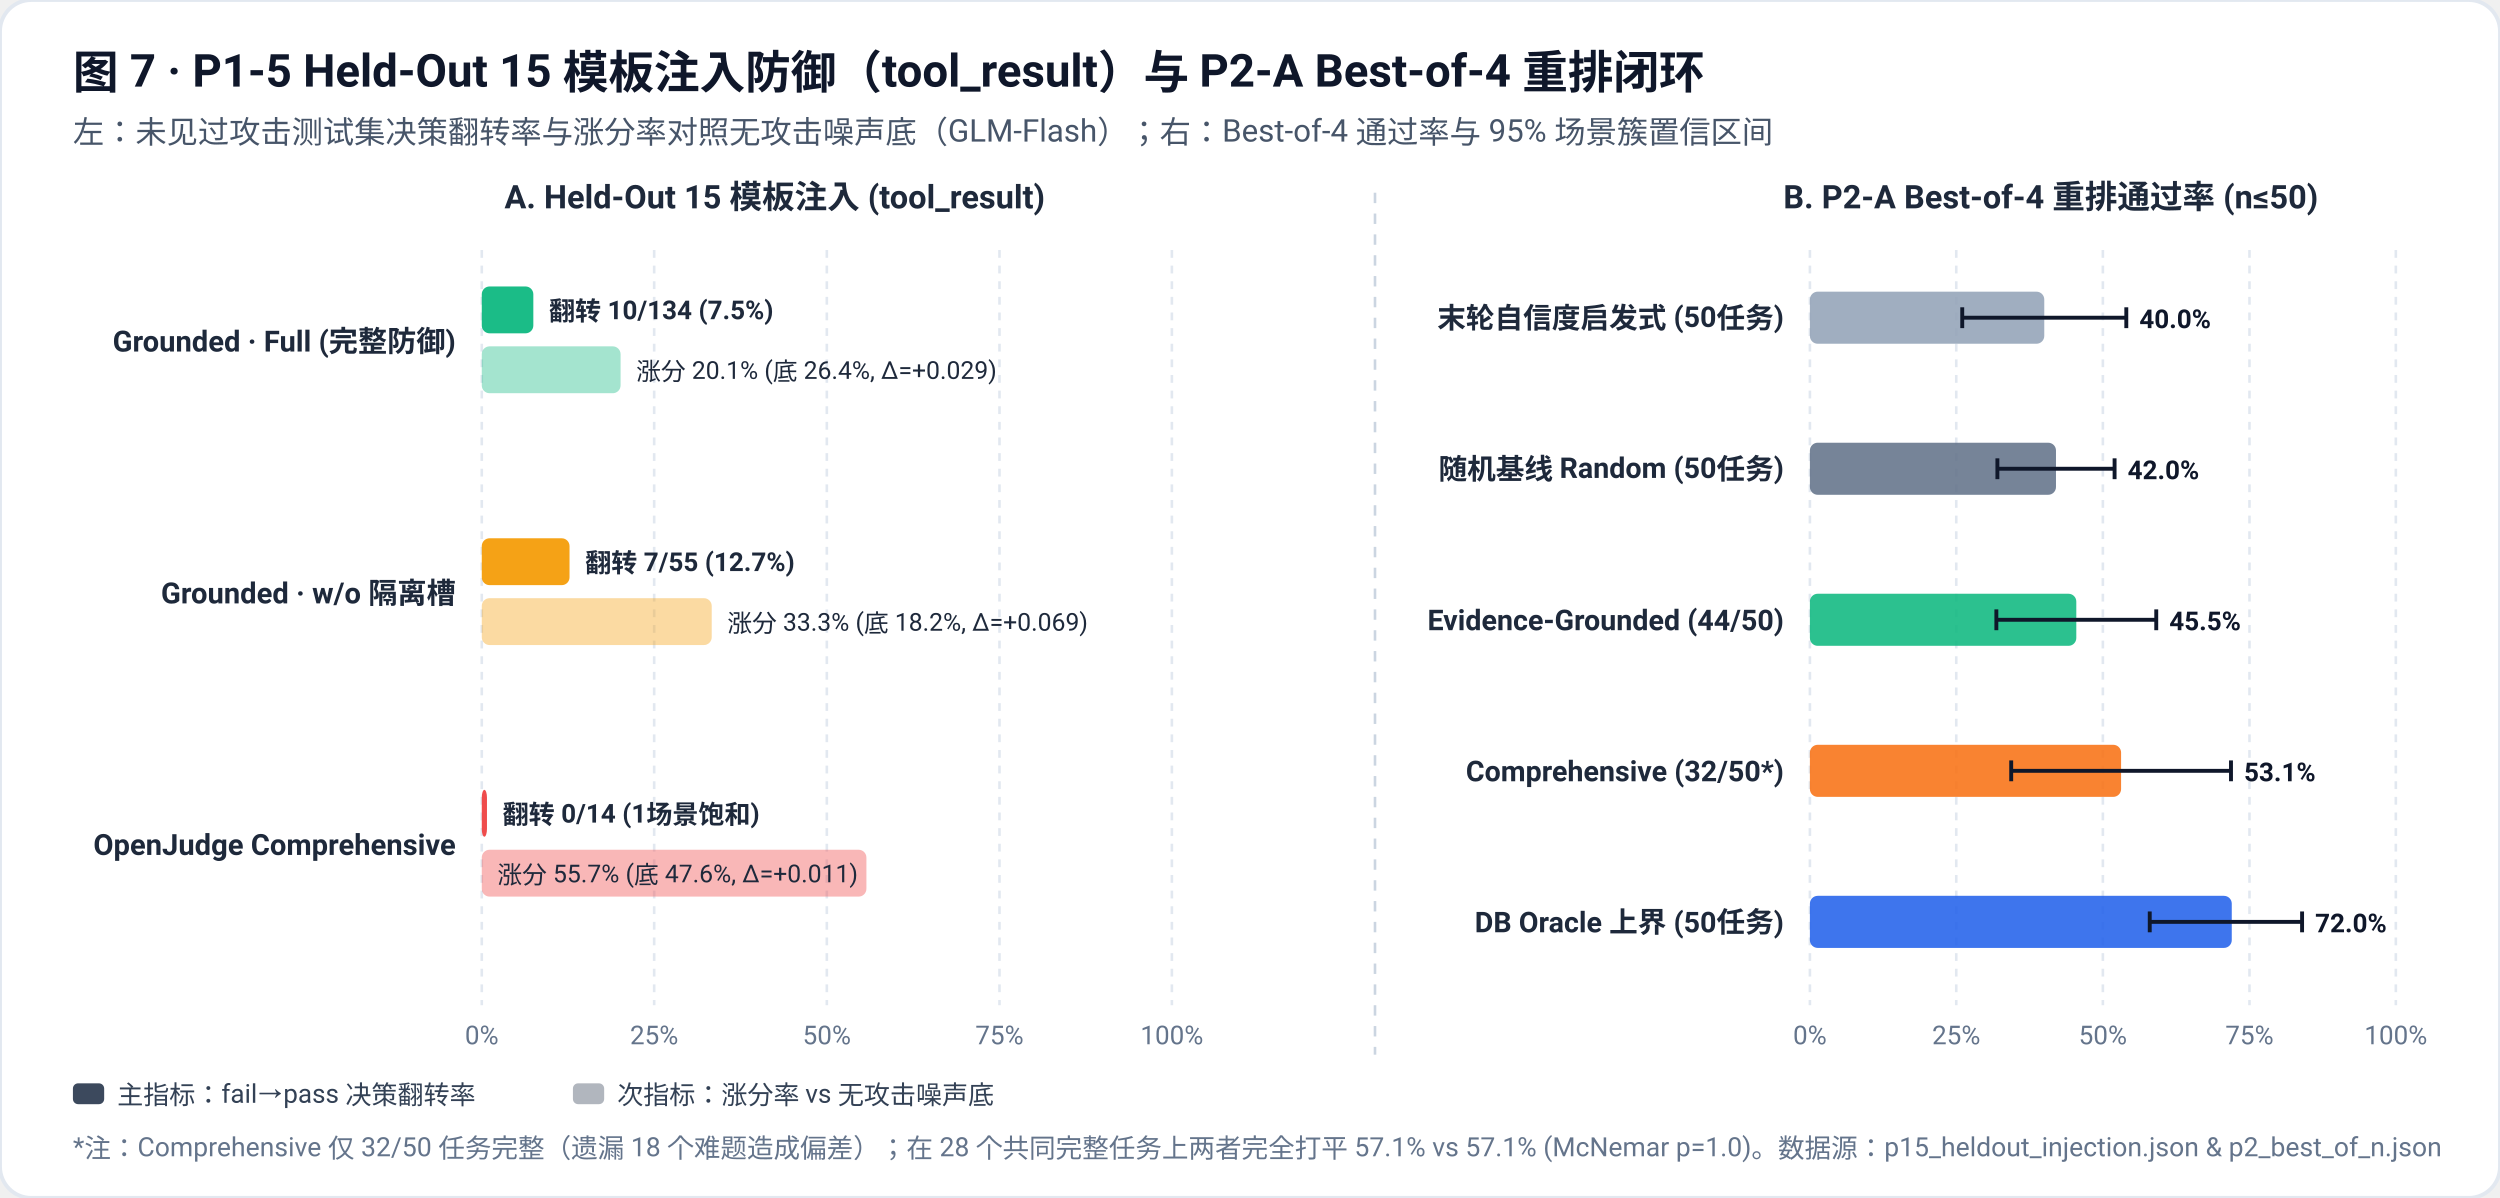
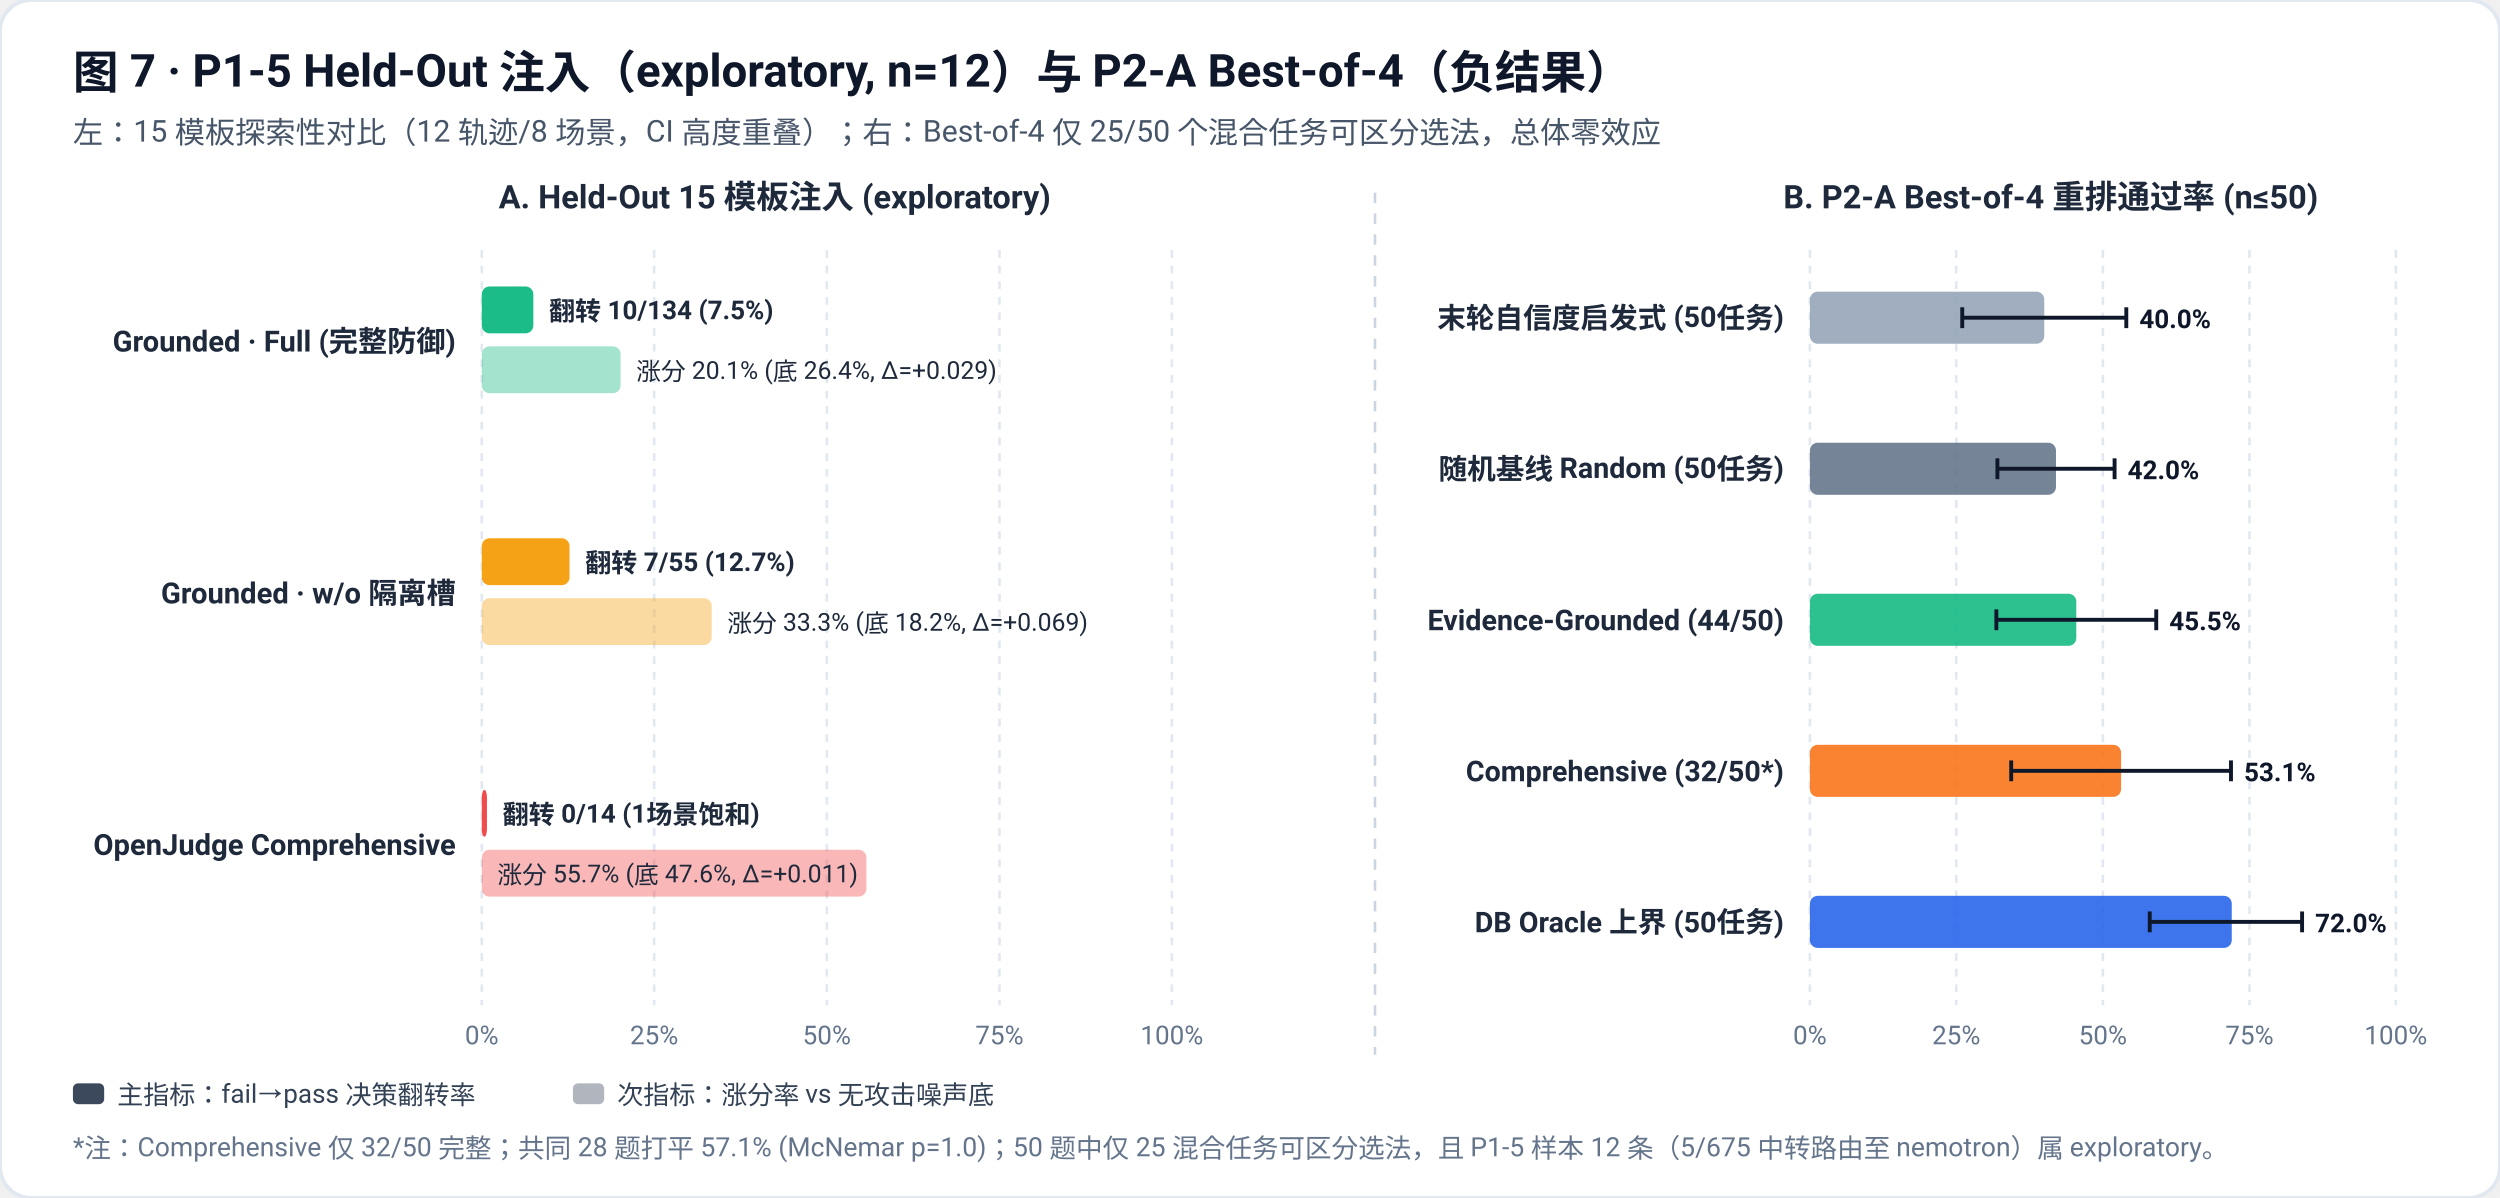
<svg xmlns="http://www.w3.org/2000/svg" viewBox="0 0 960 460" width="960" height="460" font-family="-apple-system,BlinkMacSystemFont,Segoe UI,Roboto,Helvetica,Arial,sans-serif">
  <rect width="960" height="460" rx="12" fill="#ffffff" stroke="#e2e8f0" stroke-width="1.5" />
-   <text x="28" y="34" font-size="17.5" font-weight="700" fill="#0f172a">图 7 · P1-5 Held-Out 15 模板注入防御（tool_result）与 P2-A Best-of-4 重排闭环</text>
-   <text x="28" y="55" font-size="12" fill="#475569">左：未见过攻击测试集决策翻转率与涨分率对照无攻击噪声底（GLM-Flash）；右：Best-of-4 通过率与 95% 场景簇置信区间</text>
-   <text x="297.5" y="80" text-anchor="middle" font-size="12.5" font-weight="700" fill="#1e293b">A. Held-Out 15 模板注入 (tool_result)</text>
+   <text x="28" y="34" font-size="17.5" font-weight="700" fill="#0f172a">图 7 · P1-5 Held-Out 注入（exploratory, n=12）与 P2-A Best-of-4（负结果）</text>
+   <text x="28" y="55" font-size="11.6" fill="#475569">左：15 模板探索性对比（12 轨迹/8 场景，CI 高度重叠）；右：Best-of-4 仅 25/50 个混合任务可区分选法，总体零效应</text>
+   <text x="297.5" y="80" text-anchor="middle" font-size="12.5" font-weight="700" fill="#1e293b">A. Held-Out 15 模板注入 (exploratory)</text>
  <line x1="185.0" y1="96" x2="185.0" y2="386" stroke="#e2e8f0" stroke-dasharray="3,3" />
  <text x="185.0" y="401" text-anchor="middle" font-size="10" fill="#64748b">0%</text>
  <line x1="251.2" y1="96" x2="251.2" y2="386" stroke="#e2e8f0" stroke-dasharray="3,3" />
  <text x="251.2" y="401" text-anchor="middle" font-size="10" fill="#64748b">25%</text>
  <line x1="317.5" y1="96" x2="317.5" y2="386" stroke="#e2e8f0" stroke-dasharray="3,3" />
  <text x="317.5" y="401" text-anchor="middle" font-size="10" fill="#64748b">50%</text>
  <line x1="383.8" y1="96" x2="383.8" y2="386" stroke="#e2e8f0" stroke-dasharray="3,3" />
  <text x="383.8" y="401" text-anchor="middle" font-size="10" fill="#64748b">75%</text>
  <line x1="450.0" y1="96" x2="450.0" y2="386" stroke="#e2e8f0" stroke-dasharray="3,3" />
  <text x="450.0" y="401" text-anchor="middle" font-size="10" fill="#64748b">100%</text>
  <text x="175" y="135.0" text-anchor="end" font-size="11.2" font-weight="600" fill="#1e293b">Grounded · Full (完整防御)</text>
  <rect x="185" y="110.0" width="19.8" height="18" rx="3" fill="#10b981" fill-opacity="0.95" />
  <text x="210.8" y="123.0" font-size="10" font-weight="600" fill="#1e293b">翻转 10/134 (7.5%)</text>
  <rect x="185" y="133.0" width="53.3" height="18" rx="3" fill="#10b981" fill-opacity="0.38" />
  <text x="244.3" y="146.0" font-size="9.5" fill="#1e293b">涨分 20.1% (底 26.4%, Δ=+0.029)</text>
  <text x="175" y="231.7" text-anchor="end" font-size="11.2" font-weight="600" fill="#1e293b">Grounded · w/o 隔离槽</text>
  <rect x="185" y="206.7" width="33.7" height="18" rx="3" fill="#f59e0b" fill-opacity="0.95" />
  <text x="224.7" y="219.7" font-size="10" font-weight="600" fill="#1e293b">翻转 7/55 (12.7%)</text>
  <rect x="185" y="229.7" width="88.3" height="18" rx="3" fill="#f59e0b" fill-opacity="0.38" />
  <text x="279.3" y="242.7" font-size="9.5" fill="#1e293b">涨分 33.3% (底 18.2%, Δ=+0.069)</text>
  <text x="175" y="328.3" text-anchor="end" font-size="11.2" font-weight="600" fill="#1e293b">OpenJudge Comprehensive</text>
  <rect x="185" y="303.3" width="2.0" height="18" rx="3" fill="#ef4444" fill-opacity="0.95" />
  <text x="193.0" y="316.3" font-size="10" font-weight="600" fill="#1e293b">翻转 0/14 (1场景饱和)</text>
  <rect x="185" y="326.3" width="147.7" height="18" rx="3" fill="#ef4444" fill-opacity="0.38" />
  <text x="191.0" y="339.3" font-size="9.5" fill="#1e293b">涨分 55.7% (底 47.6%, Δ=+0.011)</text>
  <line x1="528" y1="74" x2="528" y2="405" stroke="#cbd5e1" stroke-dasharray="4,4" />
  <text x="787.5" y="80" text-anchor="middle" font-size="12.5" font-weight="700" fill="#1e293b">B. P2-A Best-of-4 重排通过率 (n≤50)</text>
  <line x1="695.0" y1="96" x2="695.0" y2="386" stroke="#e2e8f0" stroke-dasharray="3,3" />
  <text x="695.0" y="401" text-anchor="middle" font-size="10" fill="#64748b">0%</text>
  <line x1="751.2" y1="96" x2="751.2" y2="386" stroke="#e2e8f0" stroke-dasharray="3,3" />
  <text x="751.2" y="401" text-anchor="middle" font-size="10" fill="#64748b">25%</text>
  <line x1="807.5" y1="96" x2="807.5" y2="386" stroke="#e2e8f0" stroke-dasharray="3,3" />
  <text x="807.5" y="401" text-anchor="middle" font-size="10" fill="#64748b">50%</text>
  <line x1="863.8" y1="96" x2="863.8" y2="386" stroke="#e2e8f0" stroke-dasharray="3,3" />
  <text x="863.8" y="401" text-anchor="middle" font-size="10" fill="#64748b">75%</text>
  <line x1="920.0" y1="96" x2="920.0" y2="386" stroke="#e2e8f0" stroke-dasharray="3,3" />
  <text x="920.0" y="401" text-anchor="middle" font-size="10" fill="#64748b">100%</text>
  <text x="685" y="126.0" text-anchor="end" font-size="11" font-weight="600" fill="#1e293b">末轮自信度启发式 (50任务)</text>
  <rect x="695" y="112.0" width="90.0" height="20" rx="3" fill="#94a3b8" fill-opacity="0.88" />
  <line x1="753.5" y1="122.0" x2="816.5" y2="122.0" stroke="#0f172a" stroke-width="1.5" />
  <line x1="753.5" y1="118.0" x2="753.5" y2="126.0" stroke="#0f172a" stroke-width="1.5" />
  <line x1="816.5" y1="118.0" x2="816.5" y2="126.0" stroke="#0f172a" stroke-width="1.5" />
  <text x="821.5" y="126.0" font-size="10" font-weight="700" fill="#0f172a">40.0%</text>
  <text x="685" y="184.0" text-anchor="end" font-size="11" font-weight="600" fill="#1e293b">随机基线 Random (50任务)</text>
  <rect x="695" y="170.0" width="94.5" height="20" rx="3" fill="#64748b" fill-opacity="0.88" />
  <line x1="767.0" y1="180.0" x2="812.0" y2="180.0" stroke="#0f172a" stroke-width="1.5" />
  <line x1="767.0" y1="176.0" x2="767.0" y2="184.0" stroke="#0f172a" stroke-width="1.5" />
  <line x1="812.0" y1="176.0" x2="812.0" y2="184.0" stroke="#0f172a" stroke-width="1.5" />
  <text x="817.0" y="184.0" font-size="10" font-weight="700" fill="#0f172a">42.0%</text>
  <text x="685" y="242.0" text-anchor="end" font-size="11" font-weight="600" fill="#1e293b">Evidence-Grounded (44/50)</text>
  <rect x="695" y="228.0" width="102.3" height="20" rx="3" fill="#10b981" fill-opacity="0.88" />
  <line x1="766.6" y1="238.0" x2="828.0" y2="238.0" stroke="#0f172a" stroke-width="1.5" />
  <line x1="766.6" y1="234.0" x2="766.6" y2="242.0" stroke="#0f172a" stroke-width="1.5" />
  <line x1="828.0" y1="234.0" x2="828.0" y2="242.0" stroke="#0f172a" stroke-width="1.5" />
  <text x="833.0" y="242.0" font-size="10" font-weight="700" fill="#0f172a">45.5%</text>
  <text x="685" y="300.0" text-anchor="end" font-size="11" font-weight="600" fill="#1e293b">Comprehensive (32/50*)</text>
  <rect x="695" y="286.0" width="119.5" height="20" rx="3" fill="#f97316" fill-opacity="0.88" />
  <line x1="772.3" y1="296.0" x2="856.7" y2="296.0" stroke="#0f172a" stroke-width="1.5" />
  <line x1="772.3" y1="292.0" x2="772.3" y2="300.0" stroke="#0f172a" stroke-width="1.5" />
  <line x1="856.7" y1="292.0" x2="856.7" y2="300.0" stroke="#0f172a" stroke-width="1.5" />
  <text x="861.7" y="300.0" font-size="10" font-weight="700" fill="#0f172a">53.1%</text>
  <text x="685" y="358.0" text-anchor="end" font-size="11" font-weight="600" fill="#1e293b">DB Oracle 上界 (50任务)</text>
  <rect x="695" y="344.0" width="162.0" height="20" rx="3" fill="#2563eb" fill-opacity="0.88" />
  <line x1="825.5" y1="354.0" x2="884.0" y2="354.0" stroke="#0f172a" stroke-width="1.5" />
  <line x1="825.5" y1="350.0" x2="825.5" y2="358.0" stroke="#0f172a" stroke-width="1.5" />
  <line x1="884.0" y1="350.0" x2="884.0" y2="358.0" stroke="#0f172a" stroke-width="1.5" />
  <text x="889.0" y="358.0" font-size="10" font-weight="700" fill="#0f172a">72.0%</text>
  <rect x="28" y="416" width="12" height="8" rx="2" fill="#334155" fill-opacity="0.95" />
  <text x="45" y="424" font-size="10" fill="#334155">主指标：fail→pass 决策翻转率</text>
  <rect x="220" y="416" width="12" height="8" rx="2" fill="#334155" fill-opacity="0.38" />
  <text x="237" y="424" font-size="10" fill="#334155">次指标：涨分率 vs 无攻击噪声底</text>
-   <text x="28" y="444" font-size="10.2" fill="#64748b">*注：Comprehensive 仅 32/50 任务完整（遗漏 18 个难题造成偏差）；在 28 个共同完整任务上两者完全打平 57.1% vs 57.1% (McNemar p=1.0)。数据源：p15_heldout_injection.json &amp; p2_best_of_n.json</text>
+   <text x="28" y="444" font-size="10.2" fill="#64748b">*注：Comprehensive 仅 32/50 完整；共同 28 题打平 57.1% (McNemar p=1.0)；50 题中仅 25 混合任务可区分选法，且 P1-5 样本 12 条（5/675 中转路由至 nemotron）属 exploratory。</text>
</svg>
